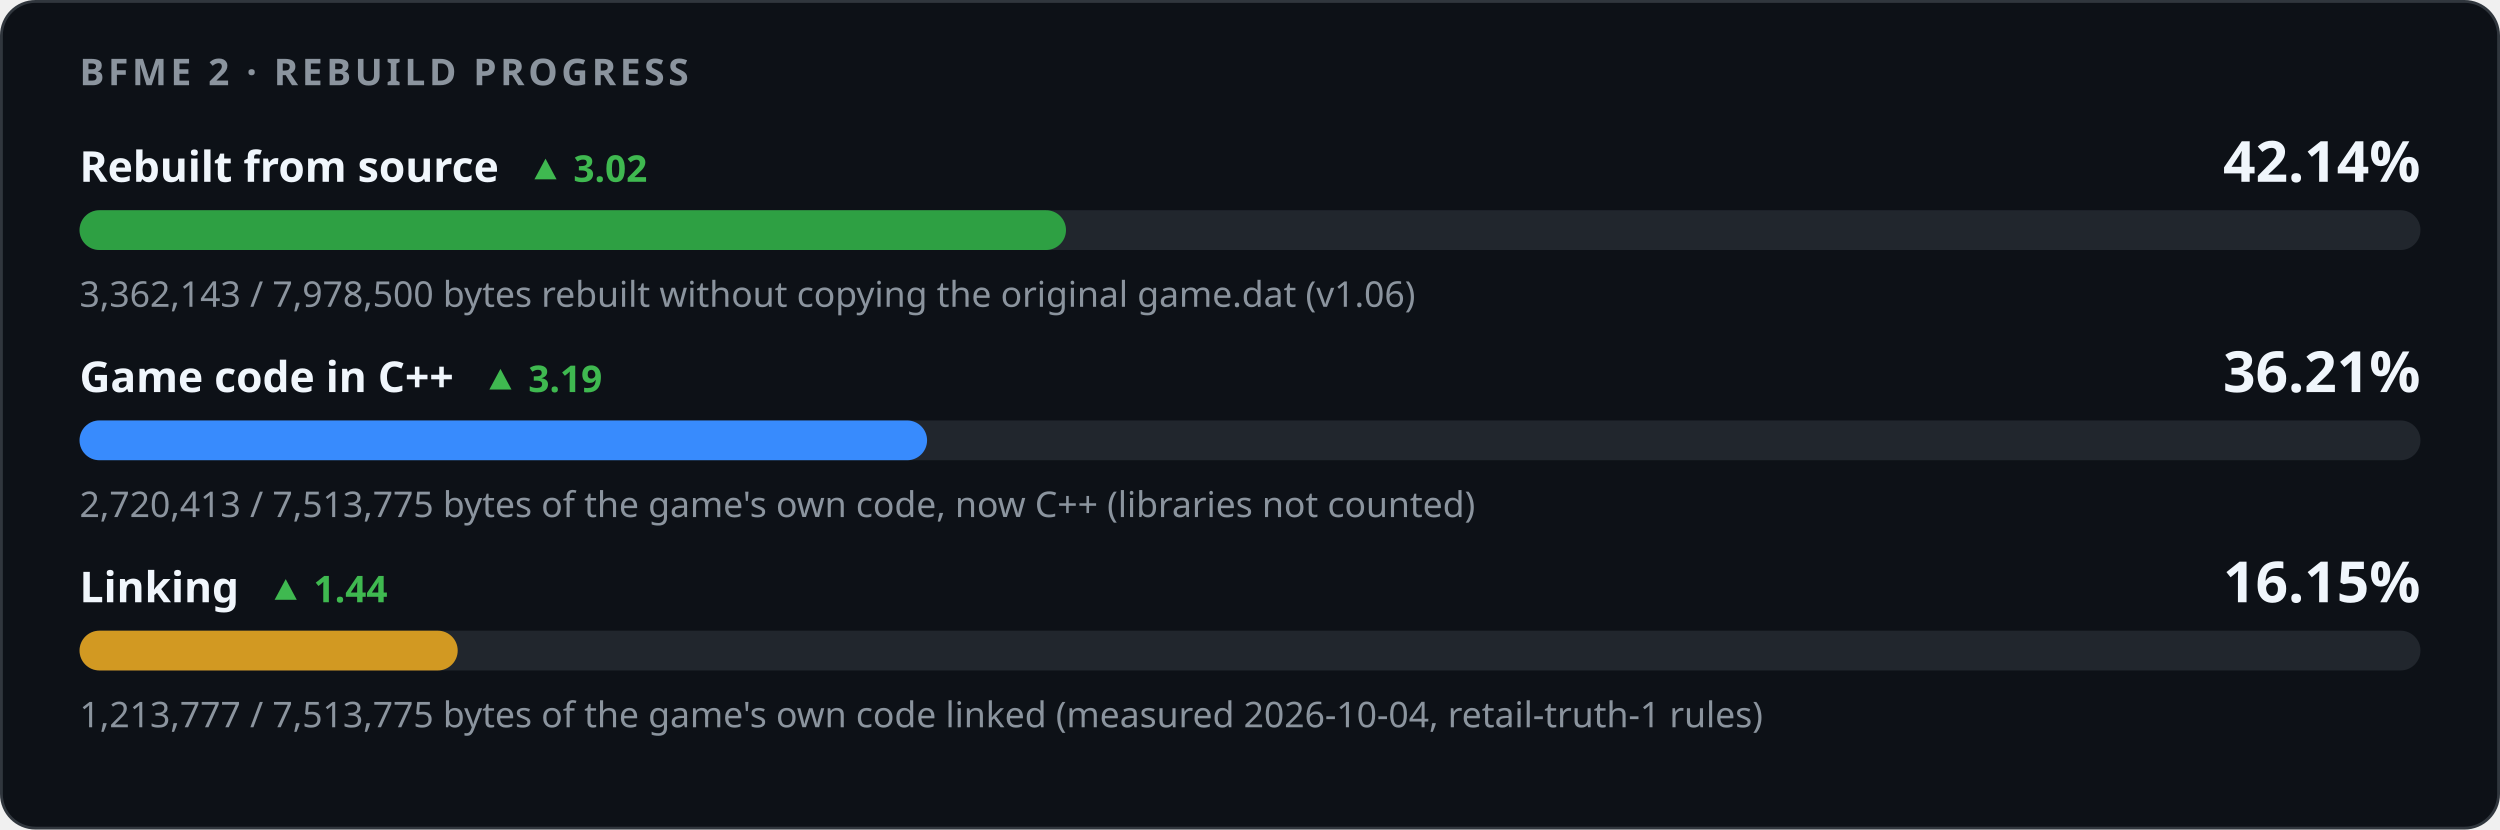
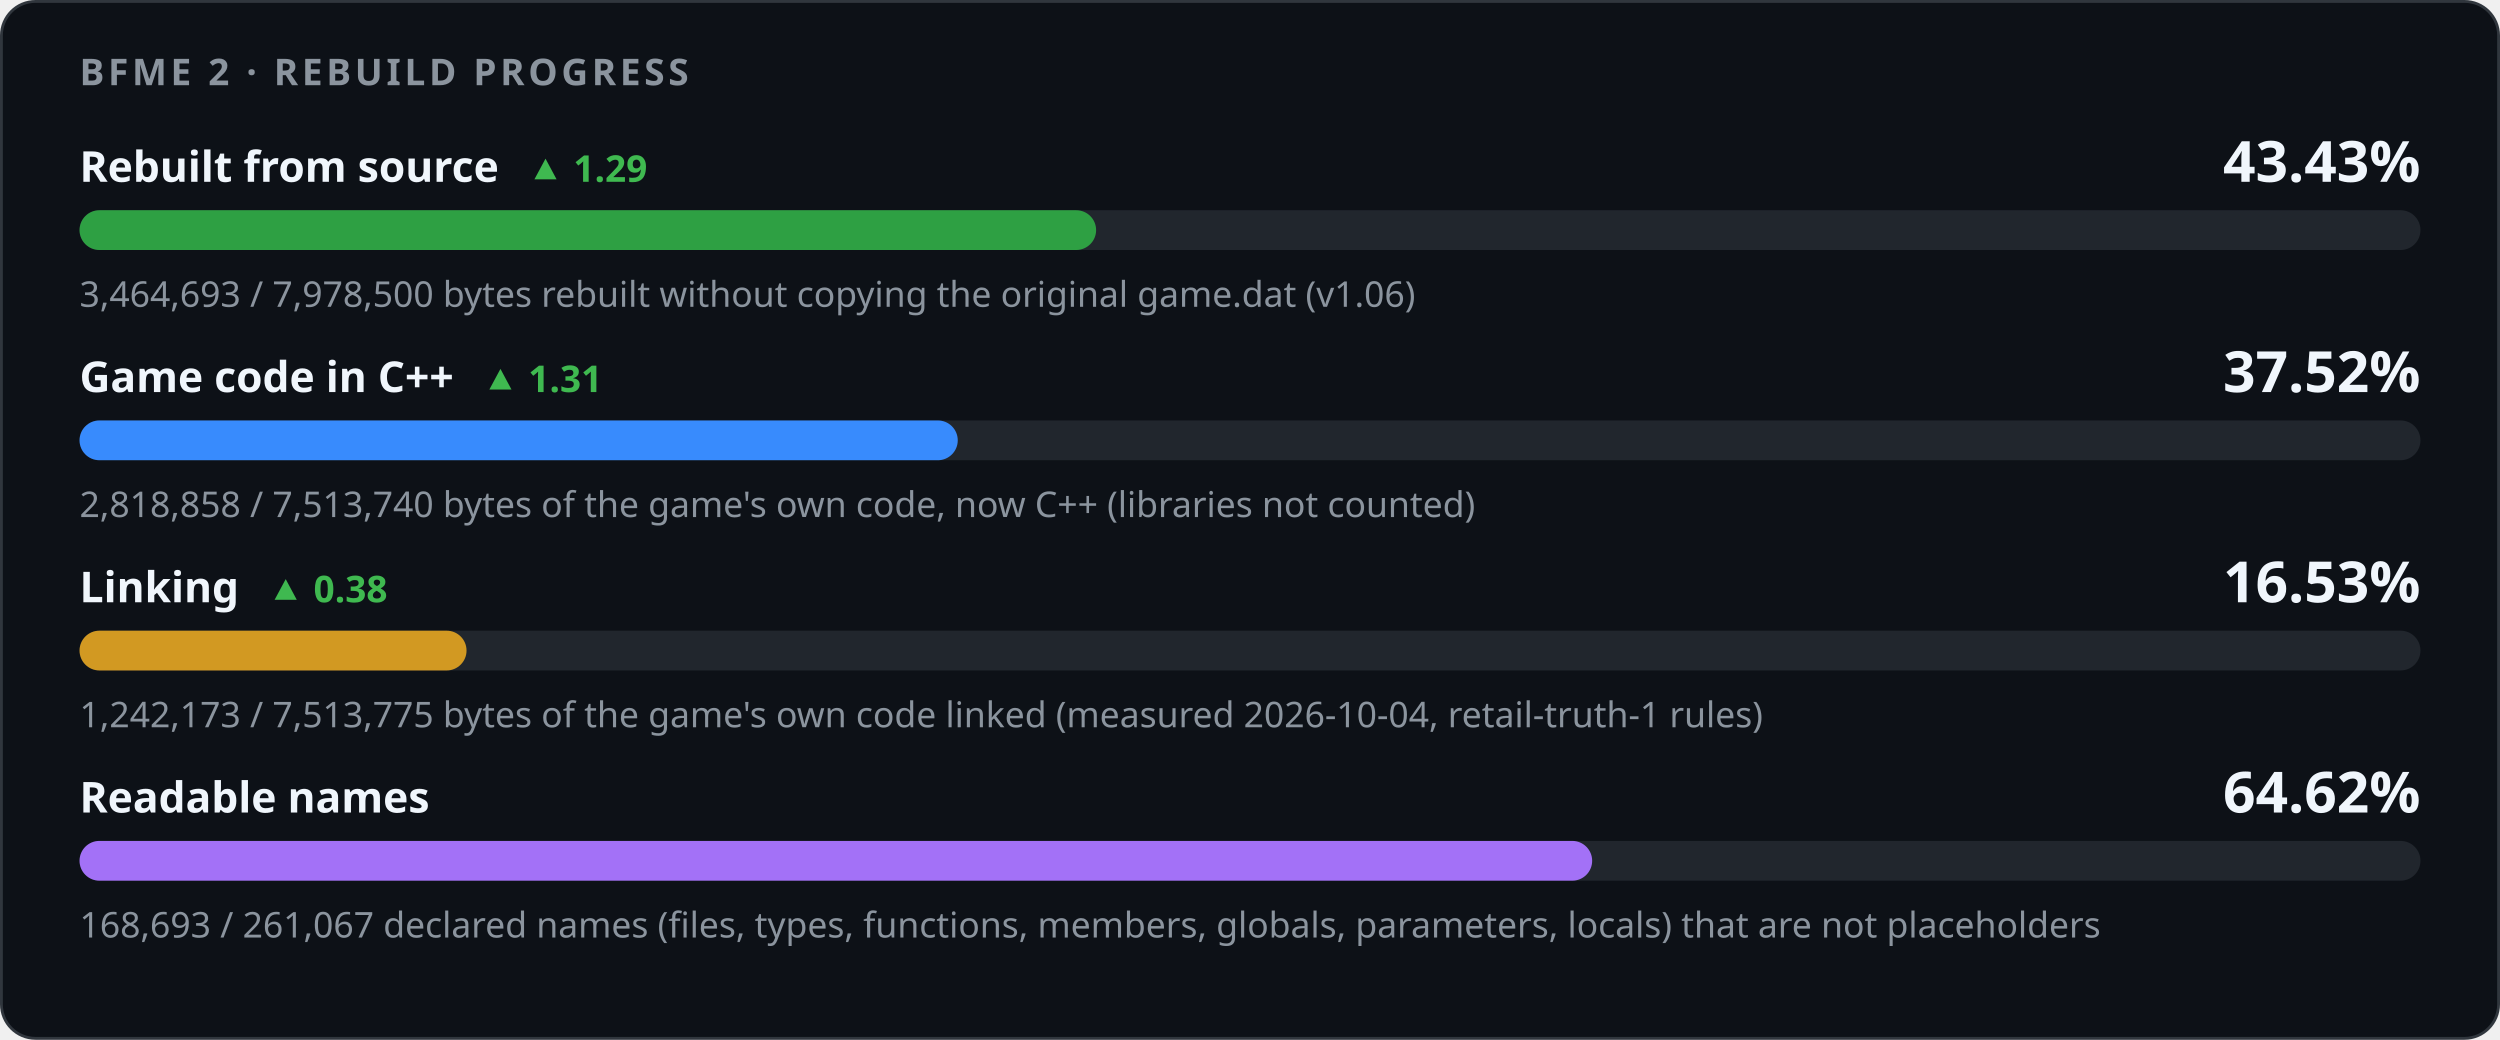
- <svg xmlns="http://www.w3.org/2000/svg" width="880" height="292" viewBox="0 0 880 292" role="img" aria-labelledby="title desc">
+ <svg xmlns="http://www.w3.org/2000/svg" width="880" height="366" viewBox="0 0 880 366" role="img" aria-labelledby="title desc">
  <style>
    .card { fill: #0d1117; stroke: #30363d; } .track { fill: #21262d; }
    .strong { fill: #f0f6fc; } .muted { fill: #8b949e; } .up { fill: #3fb950; } .down { fill: #f85149; }
    @media (prefers-color-scheme: light) {
      .card { fill: #ffffff; stroke: #d0d7de; } .track { fill: #eaeef2; }
      .strong { fill: #1f2328; } .muted { fill: #59636e; } .up { fill: #1a7f37; } .down { fill: #cf222e; }
    }
  </style>
-   <rect class="card" x="0.5" y="0.5" width="879" height="291" rx="12" />
+   <rect class="card" x="0.5" y="0.5" width="879" height="365" rx="12" />
  <g font-family="-apple-system,BlinkMacSystemFont,'Segoe UI','Noto Sans',Helvetica,Arial,sans-serif">
    <text x="28" y="30" class="muted" font-size="13" font-weight="600" letter-spacing="1.3">BFME 2 · REBUILD PROGRESS</text>
-     <text x="28" y="64" class="strong" font-size="15" font-weight="600">Rebuilt from source<tspan class="up" dx="10" font-size="13" font-weight="600">▲ 3.02</tspan>
+     <text x="28" y="64" class="strong" font-size="15" font-weight="600">Rebuilt from source<tspan class="up" dx="10" font-size="13" font-weight="600">▲ 1.29</tspan>
    </text>
-     <text x="852" y="64" class="strong" font-size="20" font-weight="700" text-anchor="end">42.14%</text>
+     <text x="852" y="64" class="strong" font-size="20" font-weight="700" text-anchor="end">43.43%</text>
    <rect class="track" x="28" y="74" width="824" height="14" rx="7" />
-     <rect x="28" y="74" width="347.23" height="14" rx="7" fill="#2ea043" />
-     <text x="28" y="108" class="muted" font-size="12.5">3,362,143 / 7,978,500 bytes rebuilt without copying the original game.dat (v1.06)</text>
-     <text x="28" y="138" class="strong" font-size="15" font-weight="600">Game code in C++<tspan class="up" dx="10" font-size="13" font-weight="600">▲ 3.19</tspan>
+     <rect x="28" y="74" width="357.83" height="14" rx="7" fill="#2ea043" />
+     <text x="28" y="108" class="muted" font-size="12.5">3,464,693 / 7,978,500 bytes rebuilt without copying the original game.dat (v1.06)</text>
+     <text x="28" y="138" class="strong" font-size="15" font-weight="600">Game code in C++<tspan class="up" dx="10" font-size="13" font-weight="600">▲ 1.31</tspan>
    </text>
-     <text x="852" y="138" class="strong" font-size="20" font-weight="700" text-anchor="end">36.21%</text>
+     <text x="852" y="138" class="strong" font-size="20" font-weight="700" text-anchor="end">37.52%</text>
    <rect class="track" x="28" y="148" width="824" height="14" rx="7" />
-     <rect x="28" y="148" width="298.33" height="14" rx="7" fill="#388bfd" />
-     <text x="28" y="182" class="muted" font-size="12.5">2,720,413 / 7,513,775 bytes of the game's own code, now C++ (libraries not counted)</text>
-     <text x="28" y="212" class="strong" font-size="15" font-weight="600">Linking<tspan class="up" dx="10" font-size="13" font-weight="600">▲ 1.44</tspan>
+     <rect x="28" y="148" width="309.13" height="14" rx="7" fill="#388bfd" />
+     <text x="28" y="182" class="muted" font-size="12.5">2,818,858 / 7,513,740 bytes of the game's own code, now C++ (libraries not counted)</text>
+     <text x="28" y="212" class="strong" font-size="15" font-weight="600">Linking<tspan class="up" dx="10" font-size="13" font-weight="600">▲ 0.38</tspan>
    </text>
-     <text x="852" y="212" class="strong" font-size="20" font-weight="700" text-anchor="end">16.15%</text>
+     <text x="852" y="212" class="strong" font-size="20" font-weight="700" text-anchor="end">16.53%</text>
    <rect class="track" x="28" y="222" width="824" height="14" rx="7" />
-     <rect x="28" y="222" width="133.11" height="14" rx="7" fill="#d29922" />
-     <text x="28" y="256" class="muted" font-size="12.5">1,213,777 / 7,513,775 bytes of the game's own code linked (measured 2026-10-04, retail-truth-1 rules)</text>
+     <rect x="28" y="222" width="136.22" height="14" rx="7" fill="#d29922" />
+     <text x="28" y="256" class="muted" font-size="12.5">1,242,173 / 7,513,775 bytes of the game's own code linked (measured 2026-10-04, retail-truth-1 rules)</text>
+     <text x="28" y="286" class="strong" font-size="15" font-weight="600">Readable names</text>
+     <text x="852" y="286" class="strong" font-size="20" font-weight="700" text-anchor="end">64.62%</text>
+     <rect class="track" x="28" y="296" width="824" height="14" rx="7" />
+     <rect x="28" y="296" width="532.44" height="14" rx="7" fill="#a371f7" />
+     <text x="28" y="330" class="muted" font-size="12.5">168,693 / 261,067 declared names (files, types, functions, members, globals, parameters, locals) that are not placeholders</text>
  </g>
</svg>
